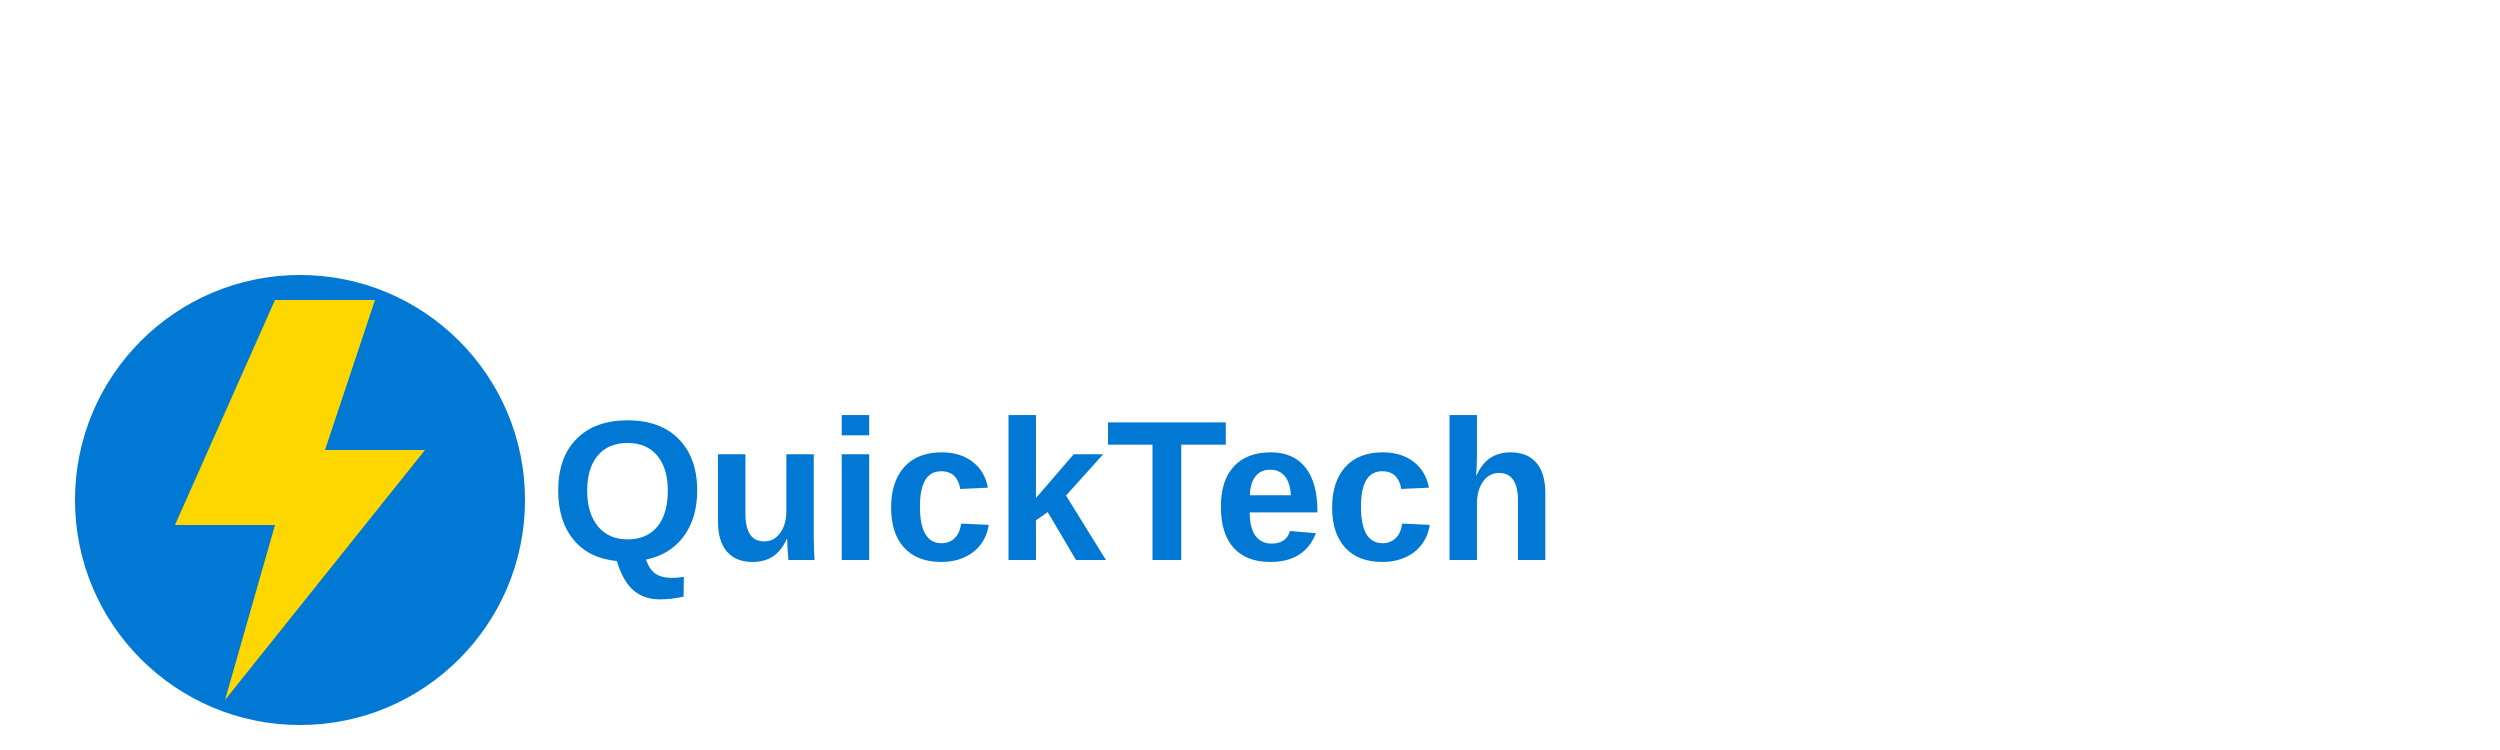
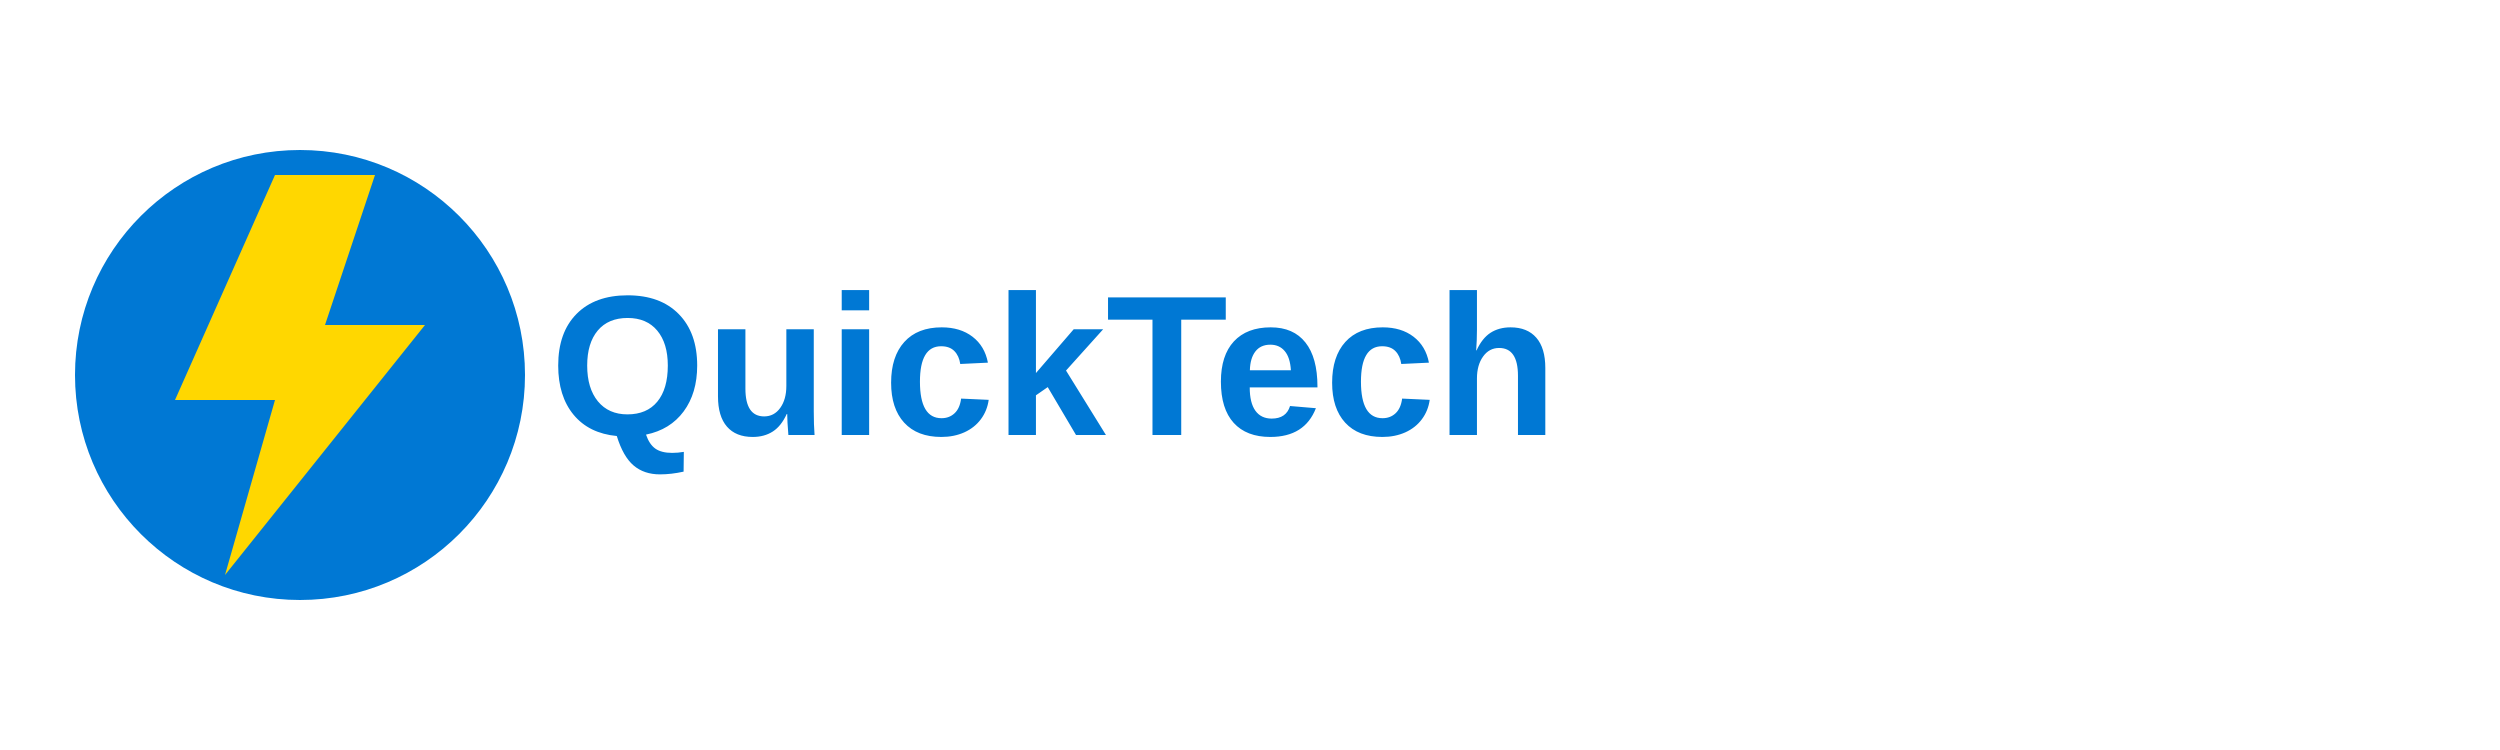
- <svg xmlns="http://www.w3.org/2000/svg" width="500" height="150" viewBox="0 0 500 100">
+ <svg xmlns="http://www.w3.org/2000/svg" width="500" height="150" viewBox="0 0 500 150">
  <style>
    .title { font: bold 40px Arial, sans-serif; fill:#0078d4; }
    .subtitle { font: 15px Arial, sans-serif; fill:#555; }
  </style>
  <circle cx="60" cy="75" r="45" fill="#0078d4" />
  <polygon points="55,35 75,35 65,65 85,65 45,115 55,80 35,80" fill="#FFD700" />
  <text x="110" y="87" class="title">QuickTech</text>
</svg>
